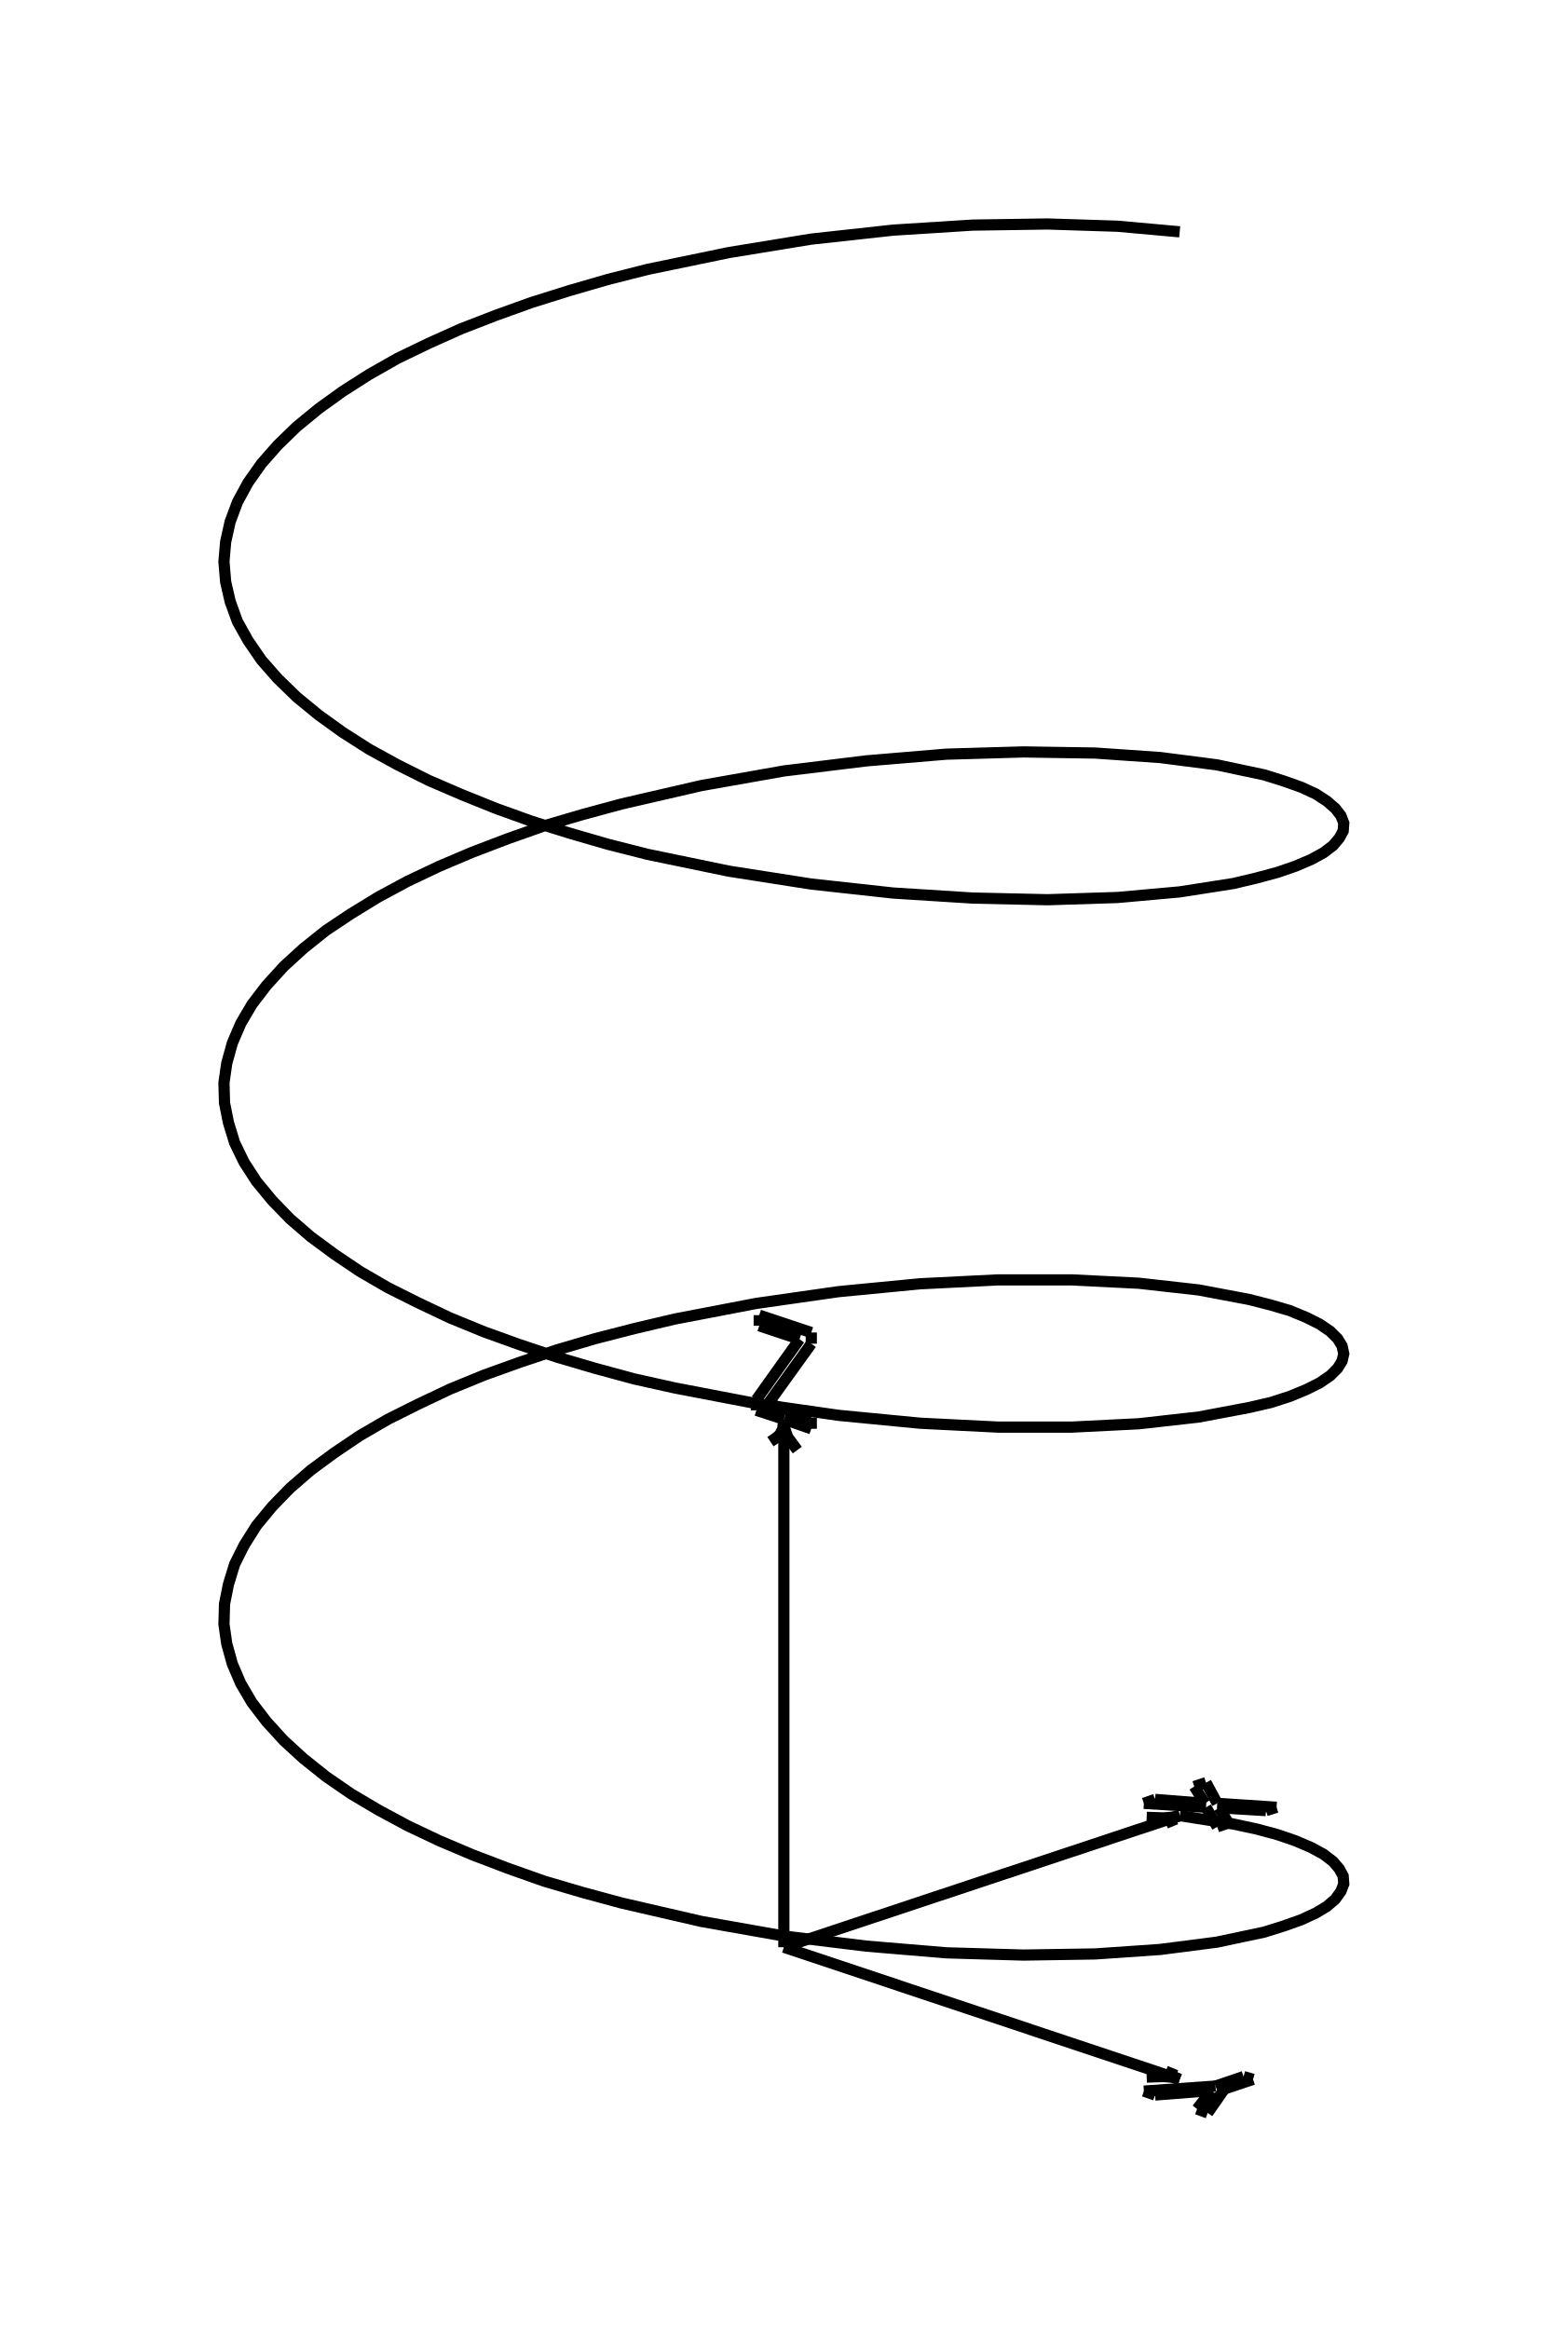
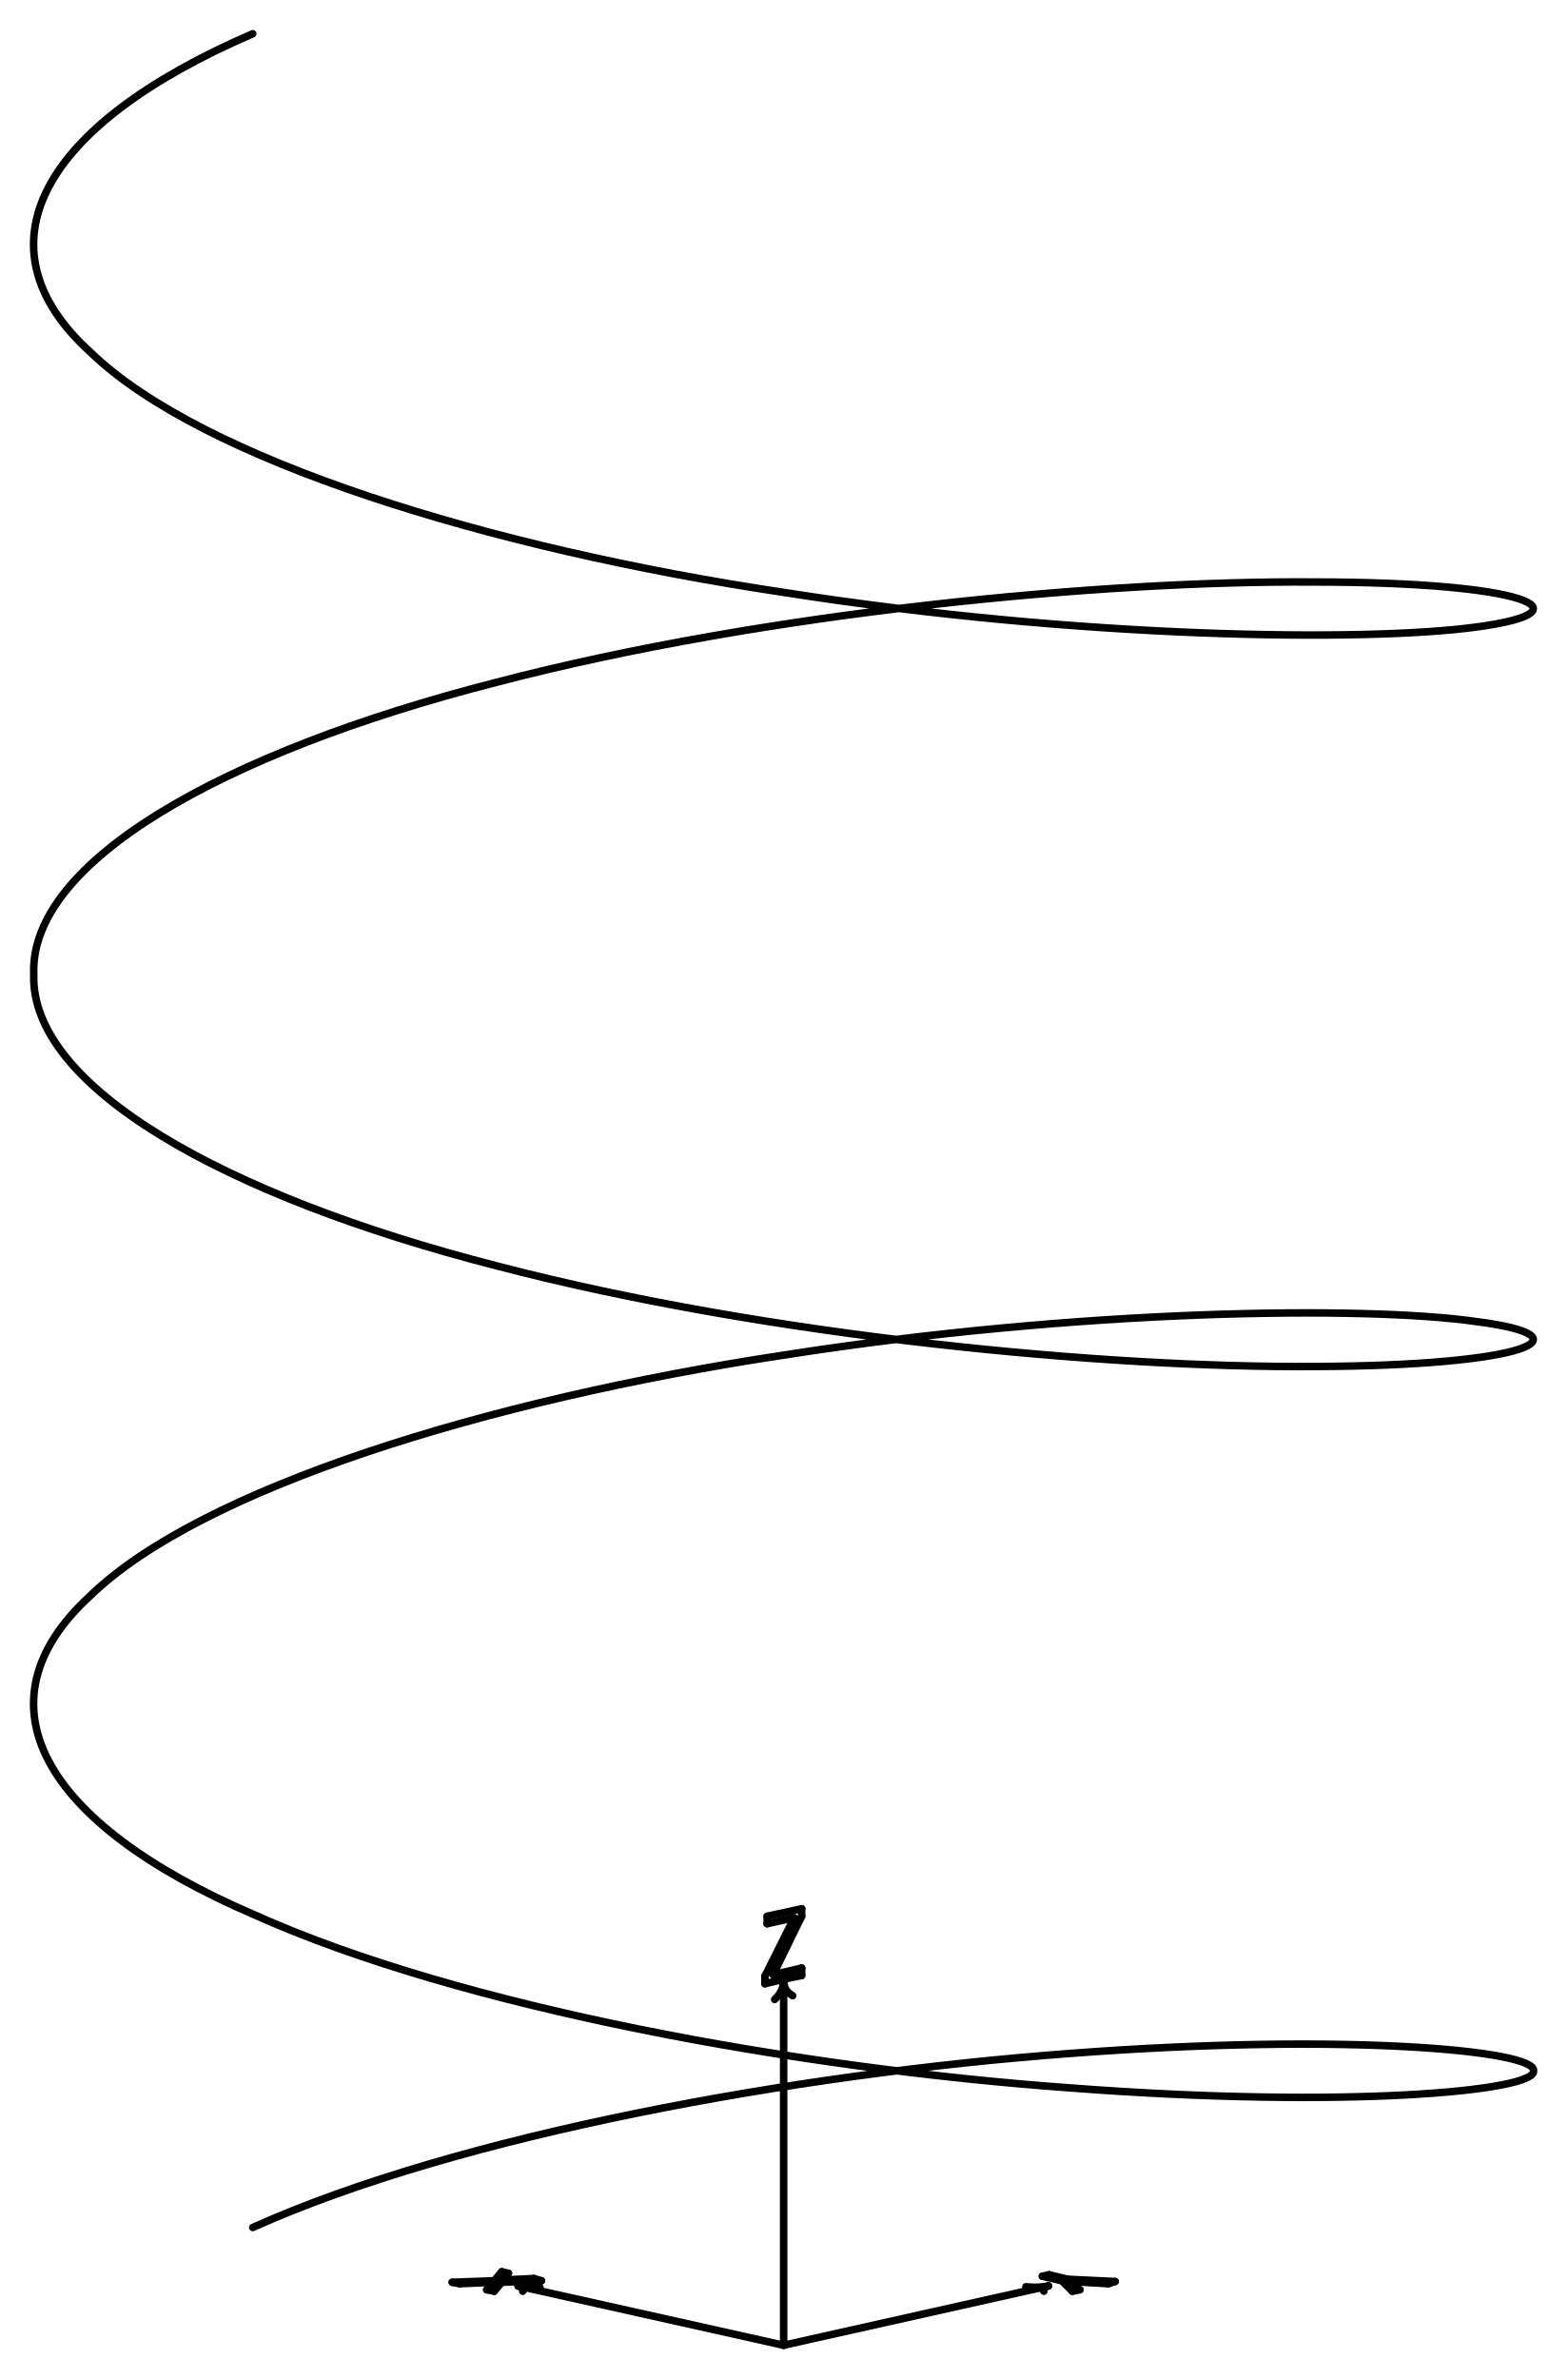
- <svg xmlns="http://www.w3.org/2000/svg" width="140" height="208">
-   <g transform="scale(50, -50)   translate(1.4,-2.064078)" stroke-width="0.02" fill="none">
-     <g stroke="rgb(160,160,160)" fill="none" stroke-dasharray="0.02,0.02">
-     
-         </g>
-     <g stroke="rgb(0,0,0)" fill="none">
-       <path d="M0.707,-1.179 L0.803,-1.194 L0.845,-1.203 L0.882,-1.213 L0.914,-1.224 L0.942,-1.236 L0.964,-1.248 L0.981,-1.261 L0.992,-1.274 L0.999,-1.287 L1,-1.301 L0.995,-1.314 L0.985,-1.328 L0.97,-1.341 L0.95,-1.353 L0.924,-1.365 L0.893,-1.376 L0.858,-1.387 L0.773,-1.405 L0.672,-1.418 L0.556,-1.426 L0.428,-1.428 L0.29,-1.424 L0.147,-1.412 L3.5141426091289674e-07,-1.394 L-0.147,-1.368 L-0.29,-1.335 L-0.36,-1.316 L-0.428,-1.296 L-0.493,-1.273 L-0.556,-1.249 L-0.615,-1.224 L-0.672,-1.197 L-0.724,-1.169 L-0.773,-1.14 L-0.818,-1.109 L-0.858,-1.077 L-0.893,-1.045 L-0.924,-1.011 L-0.95,-0.977 L-0.97,-0.943 L-0.985,-0.908 L-0.995,-0.872 L-1,-0.837 L-0.999,-0.801 L-0.992,-0.766 L-0.981,-0.73 L-0.964,-0.696 L-0.942,-0.661 L-0.914,-0.627 L-0.882,-0.594 L-0.845,-0.562 L-0.803,-0.531 L-0.757,-0.5 L-0.707,-0.471 L-0.653,-0.444 L-0.596,-0.417 L-0.535,-0.392 L-0.471,-0.369 L-0.405,-0.347 L-0.337,-0.327 L-0.267,-0.309 L-0.195,-0.292 L-0.049,-0.264 L0.098,-0.243 L0.243,-0.229 L0.383,-0.222 L0.514,-0.222 L0.634,-0.228 L0.741,-0.24 L0.831,-0.257 L0.87,-0.267 L0.904,-0.277 L0.933,-0.289 L0.957,-0.301 L0.976,-0.314 L0.989,-0.327 L0.997,-0.34 L1,-0.354 L0.997,-0.367 L0.989,-0.38 L0.976,-0.393 L0.957,-0.406 L0.933,-0.418 L0.904,-0.43 L0.87,-0.441 L0.831,-0.45 L0.741,-0.467 L0.634,-0.479 L0.514,-0.485 L0.383,-0.485 L0.243,-0.478 L0.098,-0.464 L-0.049,-0.443 L-0.195,-0.415 L-0.267,-0.399 L-0.337,-0.38 L-0.405,-0.36 L-0.471,-0.338 L-0.535,-0.315 L-0.596,-0.29 L-0.653,-0.263 L-0.707,-0.236 L-0.757,-0.207 L-0.803,-0.176 L-0.845,-0.145 L-0.882,-0.113 L-0.914,-0.08 L-0.942,-0.046 L-0.964,-0.012 L-0.981,0.023 L-0.992,0.059 L-0.999,0.094 L-1,0.13 L-0.995,0.165 L-0.985,0.201 L-0.97,0.236 L-0.95,0.27 L-0.924,0.304 L-0.893,0.338 L-0.858,0.37 L-0.818,0.402 L-0.773,0.432 L-0.724,0.462 L-0.672,0.49 L-0.615,0.517 L-0.556,0.542 L-0.493,0.566 L-0.428,0.589 L-0.36,0.609 L-0.29,0.628 L-0.147,0.661 L-3.514142105087714e-07,0.687 L0.147,0.705 L0.29,0.717 L0.428,0.721 L0.556,0.719 L0.672,0.711 L0.773,0.698 L0.858,0.68 L0.893,0.669 L0.924,0.658 L0.95,0.646 L0.97,0.633 L0.985,0.62 L0.995,0.607 L1,0.594 L0.999,0.58 L0.992,0.567 L0.981,0.554 L0.964,0.541 L0.942,0.529 L0.914,0.517 L0.882,0.506 L0.845,0.496 L0.803,0.486 L0.707,0.471 L0.596,0.461 L0.471,0.457 L0.337,0.46 L0.195,0.469 L0.049,0.485 L-0.098,0.508 L-0.243,0.538 L-0.314,0.556 L-0.383,0.576 L-0.45,0.597 L-0.514,0.62 L-0.576,0.645 L-0.634,0.67 L-0.69,0.698 L-0.741,0.726 L-0.788,0.756 L-0.831,0.787 L-0.87,0.819 L-0.904,0.852 L-0.933,0.885 L-0.957,0.92 L-0.976,0.954 L-0.989,0.99 L-0.997,1.025 L-1,1.061 L-0.997,1.096 L-0.989,1.132 L-0.976,1.167 L-0.957,1.202 L-0.933,1.236 L-0.904,1.269 L-0.87,1.302 L-0.831,1.334 L-0.788,1.365 L-0.741,1.395 L-0.69,1.424 L-0.634,1.451 L-0.576,1.477 L-0.514,1.501 L-0.45,1.524 L-0.383,1.545 L-0.314,1.565 L-0.243,1.583 L-0.098,1.613 L0.049,1.637 L0.195,1.653 L0.337,1.662 L0.471,1.664 L0.596,1.66 L0.707,1.65 " />
-       <path d="M2.5202062658991053e-14,-1.414 L0.707,-1.179 " />
-       <path d="M2.5202062658991053e-14,-1.414 L0.707,-1.65 " />
-       <path d="M2.5202062658991053e-14,-1.414 L2.5202062658991053e-14,-0.471 " />
-       <path d="M0.707,-1.179 L0.696,-1.183 L0.692,-1.188 L0.693,-1.193 L0.695,-1.198 " />
-       <path d="M0.707,-1.179 L0.692,-1.182 L0.678,-1.183 L0.648,-1.182 " />
-       <path d="M0.707,-1.65 L0.692,-1.646 L0.678,-1.645 L0.648,-1.646 " />
-       <path d="M0.707,-1.65 L0.696,-1.645 L0.692,-1.64 L0.693,-1.635 L0.695,-1.63 " />
-       <path d="M2.5202062658991053e-14,-0.471 L0.002,-0.489 L0.007,-0.503 L0.024,-0.526 " />
-       <path d="M2.5202062658991053e-14,-0.471 L-0.002,-0.488 L-0.007,-0.498 L-0.015,-0.505 L-0.024,-0.511 " />
-       <path d="M0.88,-1.164 L0.774,-1.157 " />
-       <path d="M0.774,-1.157 L0.754,-1.12 " />
-       <path d="M0.754,-1.12 L0.733,-1.127 " />
-       <path d="M0.733,-1.127 L0.752,-1.157 " />
-       <path d="M0.752,-1.157 L0.663,-1.15 " />
-       <path d="M0.663,-1.15 L0.643,-1.157 " />
-       <path d="M0.643,-1.157 L0.754,-1.164 " />
-       <path d="M0.754,-1.164 L0.774,-1.199 " />
-       <path d="M0.774,-1.199 L0.794,-1.192 " />
-       <path d="M0.794,-1.192 L0.777,-1.165 " />
-       <path d="M0.777,-1.165 L0.861,-1.17 " />
-       <path d="M0.861,-1.17 L0.88,-1.164 " />
-       <path d="M0.757,-1.71 L0.787,-1.667 " />
-       <path d="M0.787,-1.667 L0.838,-1.65 " />
-       <path d="M0.838,-1.65 L0.821,-1.645 " />
-       <path d="M0.821,-1.645 L0.771,-1.662 " />
-       <path d="M0.771,-1.662 L0.643,-1.671 " />
-       <path d="M0.643,-1.671 L0.663,-1.678 " />
-       <path d="M0.663,-1.678 L0.764,-1.67 " />
-       <path d="M0.764,-1.67 L0.738,-1.703 " />
-       <path d="M0.738,-1.703 L0.757,-1.71 " />
-       <path d="M-0.044,-0.285 L0.049,-0.316 " />
-       <path d="M0.049,-0.316 L0.049,-0.336 " />
-       <path d="M0.049,-0.336 L-0.028,-0.443 " />
-       <path d="M-0.028,-0.443 L0.049,-0.468 " />
-       <path d="M0.049,-0.468 L0.049,-0.488 " />
-       <path d="M0.049,-0.488 L2.5202062658991053e-14,-0.471 " />
-       <path d="M2.5202062658991053e-14,-0.471 L-0.049,-0.455 " />
-       <path d="M-0.049,-0.455 L-0.049,-0.436 " />
-       <path d="M-0.049,-0.436 L0.028,-0.328 " />
-       <path d="M0.028,-0.328 L-0.044,-0.304 " />
-       <path d="M-0.044,-0.304 L-0.044,-0.285 " />
+ <svg xmlns="http://www.w3.org/2000/svg" width="67.815mm" height="102.92mm" viewBox="-1.043 -1.837 2.09 3.172" version="1.1">
+   <g transform="scale(1,-1)" stroke-linecap="round">
+     <g fill="none" stroke="rgb(0,0,0)" stroke-width="0.01" id="Visible">
+       <path d="M -0.706,-1.133 C -0.43,-1.009 0.02,-0.928 0.383,-0.901 C 0.751,-0.873 1.006,-0.897 1.002,-0.924 C 1.007,-0.951 0.753,-0.975 0.386,-0.947 C 0.022,-0.921 -0.428,-0.84 -0.704,-0.716 C -0.988,-0.594 -1.078,-0.433 -0.923,-0.291 C -0.776,-0.148 -0.395,-0.03 0.001,0.03 C 0.396,0.092 0.778,0.096 0.925,0.075 C 1.082,0.055 0.992,0.016 0.71,0.015 C 0.434,0.013 -0.016,0.054 -0.38,0.149 C -0.747,0.243 -1.003,0.389 -0.998,0.538 C -1.004,0.687 -0.749,0.833 -0.382,0.927 C -0.019,1.022 0.432,1.063 0.708,1.061 C 0.991,1.061 1.082,1.022 0.926,1.001 C 0.78,0.981 0.398,0.985 0.003,1.047 C -0.392,1.106 -0.774,1.224 -0.922,1.367 C -1.078,1.508 -0.989,1.67 -0.706,1.792" />
+       <line x1="0.002" y1="-1.29" x2="-0.352" y2="-1.211" />
+       <line x1="0.002" y1="-1.29" x2="0.355" y2="-1.211" />
+       <line x1="0.002" y1="-1.29" x2="0.002" y2="-0.802" />
+       <path d="M -0.352,-1.211 C -0.342,-1.213 -0.333,-1.213 -0.323,-1.213" />
+       <path d="M -0.352,-1.211 C -0.342,-1.213 -0.344,-1.216 -0.346,-1.218" />
+       <path d="M 0.355,-1.211 C 0.345,-1.213 0.347,-1.215 0.349,-1.218" />
+       <path d="M 0.355,-1.211 C 0.345,-1.213 0.335,-1.213 0.325,-1.212" />
+       <path d="M 0.002,-0.802 C 0.002,-0.816 0.008,-0.82 0.014,-0.824" />
+       <path d="M 0.002,-0.802 C 0.002,-0.816 -0.004,-0.823 -0.01,-0.829" />
+       <line x1="-0.374" y1="-1.192" x2="-0.384" y2="-1.204" />
+       <line x1="-0.384" y1="-1.204" x2="-0.44" y2="-1.206" />
+       <line x1="-0.44" y1="-1.206" x2="-0.43" y2="-1.208" />
+       <line x1="-0.43" y1="-1.208" x2="-0.385" y2="-1.206" />
+       <line x1="-0.385" y1="-1.206" x2="-0.394" y2="-1.216" />
+       <line x1="-0.394" y1="-1.216" x2="-0.384" y2="-1.218" />
+       <line x1="-0.384" y1="-1.218" x2="-0.374" y2="-1.206" />
+       <line x1="-0.374" y1="-1.206" x2="-0.321" y2="-1.204" />
+       <line x1="-0.321" y1="-1.204" x2="-0.331" y2="-1.201" />
+       <line x1="-0.331" y1="-1.201" x2="-0.373" y2="-1.203" />
+       <line x1="-0.373" y1="-1.203" x2="-0.365" y2="-1.194" />
+       <line x1="-0.365" y1="-1.194" x2="-0.374" y2="-1.192" />
+       <line x1="0.444" y1="-1.205" x2="0.381" y2="-1.202" />
+       <line x1="0.381" y1="-1.202" x2="0.356" y2="-1.196" />
+       <line x1="0.356" y1="-1.196" x2="0.347" y2="-1.198" />
+       <line x1="0.347" y1="-1.198" x2="0.373" y2="-1.204" />
+       <line x1="0.373" y1="-1.204" x2="0.387" y2="-1.218" />
+       <line x1="0.387" y1="-1.218" x2="0.397" y2="-1.216" />
+       <line x1="0.397" y1="-1.216" x2="0.385" y2="-1.205" />
+       <line x1="0.385" y1="-1.205" x2="0.435" y2="-1.208" />
+       <line x1="0.435" y1="-1.208" x2="0.444" y2="-1.205" />
+       <line x1="-0.02" y1="-0.718" x2="0.026" y2="-0.708" />
+       <line x1="0.026" y1="-0.708" x2="0.026" y2="-0.718" />
+       <line x1="0.026" y1="-0.718" x2="-0.012" y2="-0.796" />
+       <line x1="-0.012" y1="-0.796" x2="0.026" y2="-0.787" />
+       <line x1="0.026" y1="-0.787" x2="0.026" y2="-0.797" />
+       <line x1="0.026" y1="-0.797" x2="0.002" y2="-0.802" />
+       <line x1="0.002" y1="-0.802" x2="-0.023" y2="-0.808" />
+       <line x1="-0.023" y1="-0.808" x2="-0.023" y2="-0.798" />
+       <line x1="-0.023" y1="-0.798" x2="0.016" y2="-0.72" />
+       <line x1="0.016" y1="-0.72" x2="-0.02" y2="-0.728" />
+       <line x1="-0.02" y1="-0.728" x2="-0.02" y2="-0.718" />
    </g>
  </g>
</svg>
